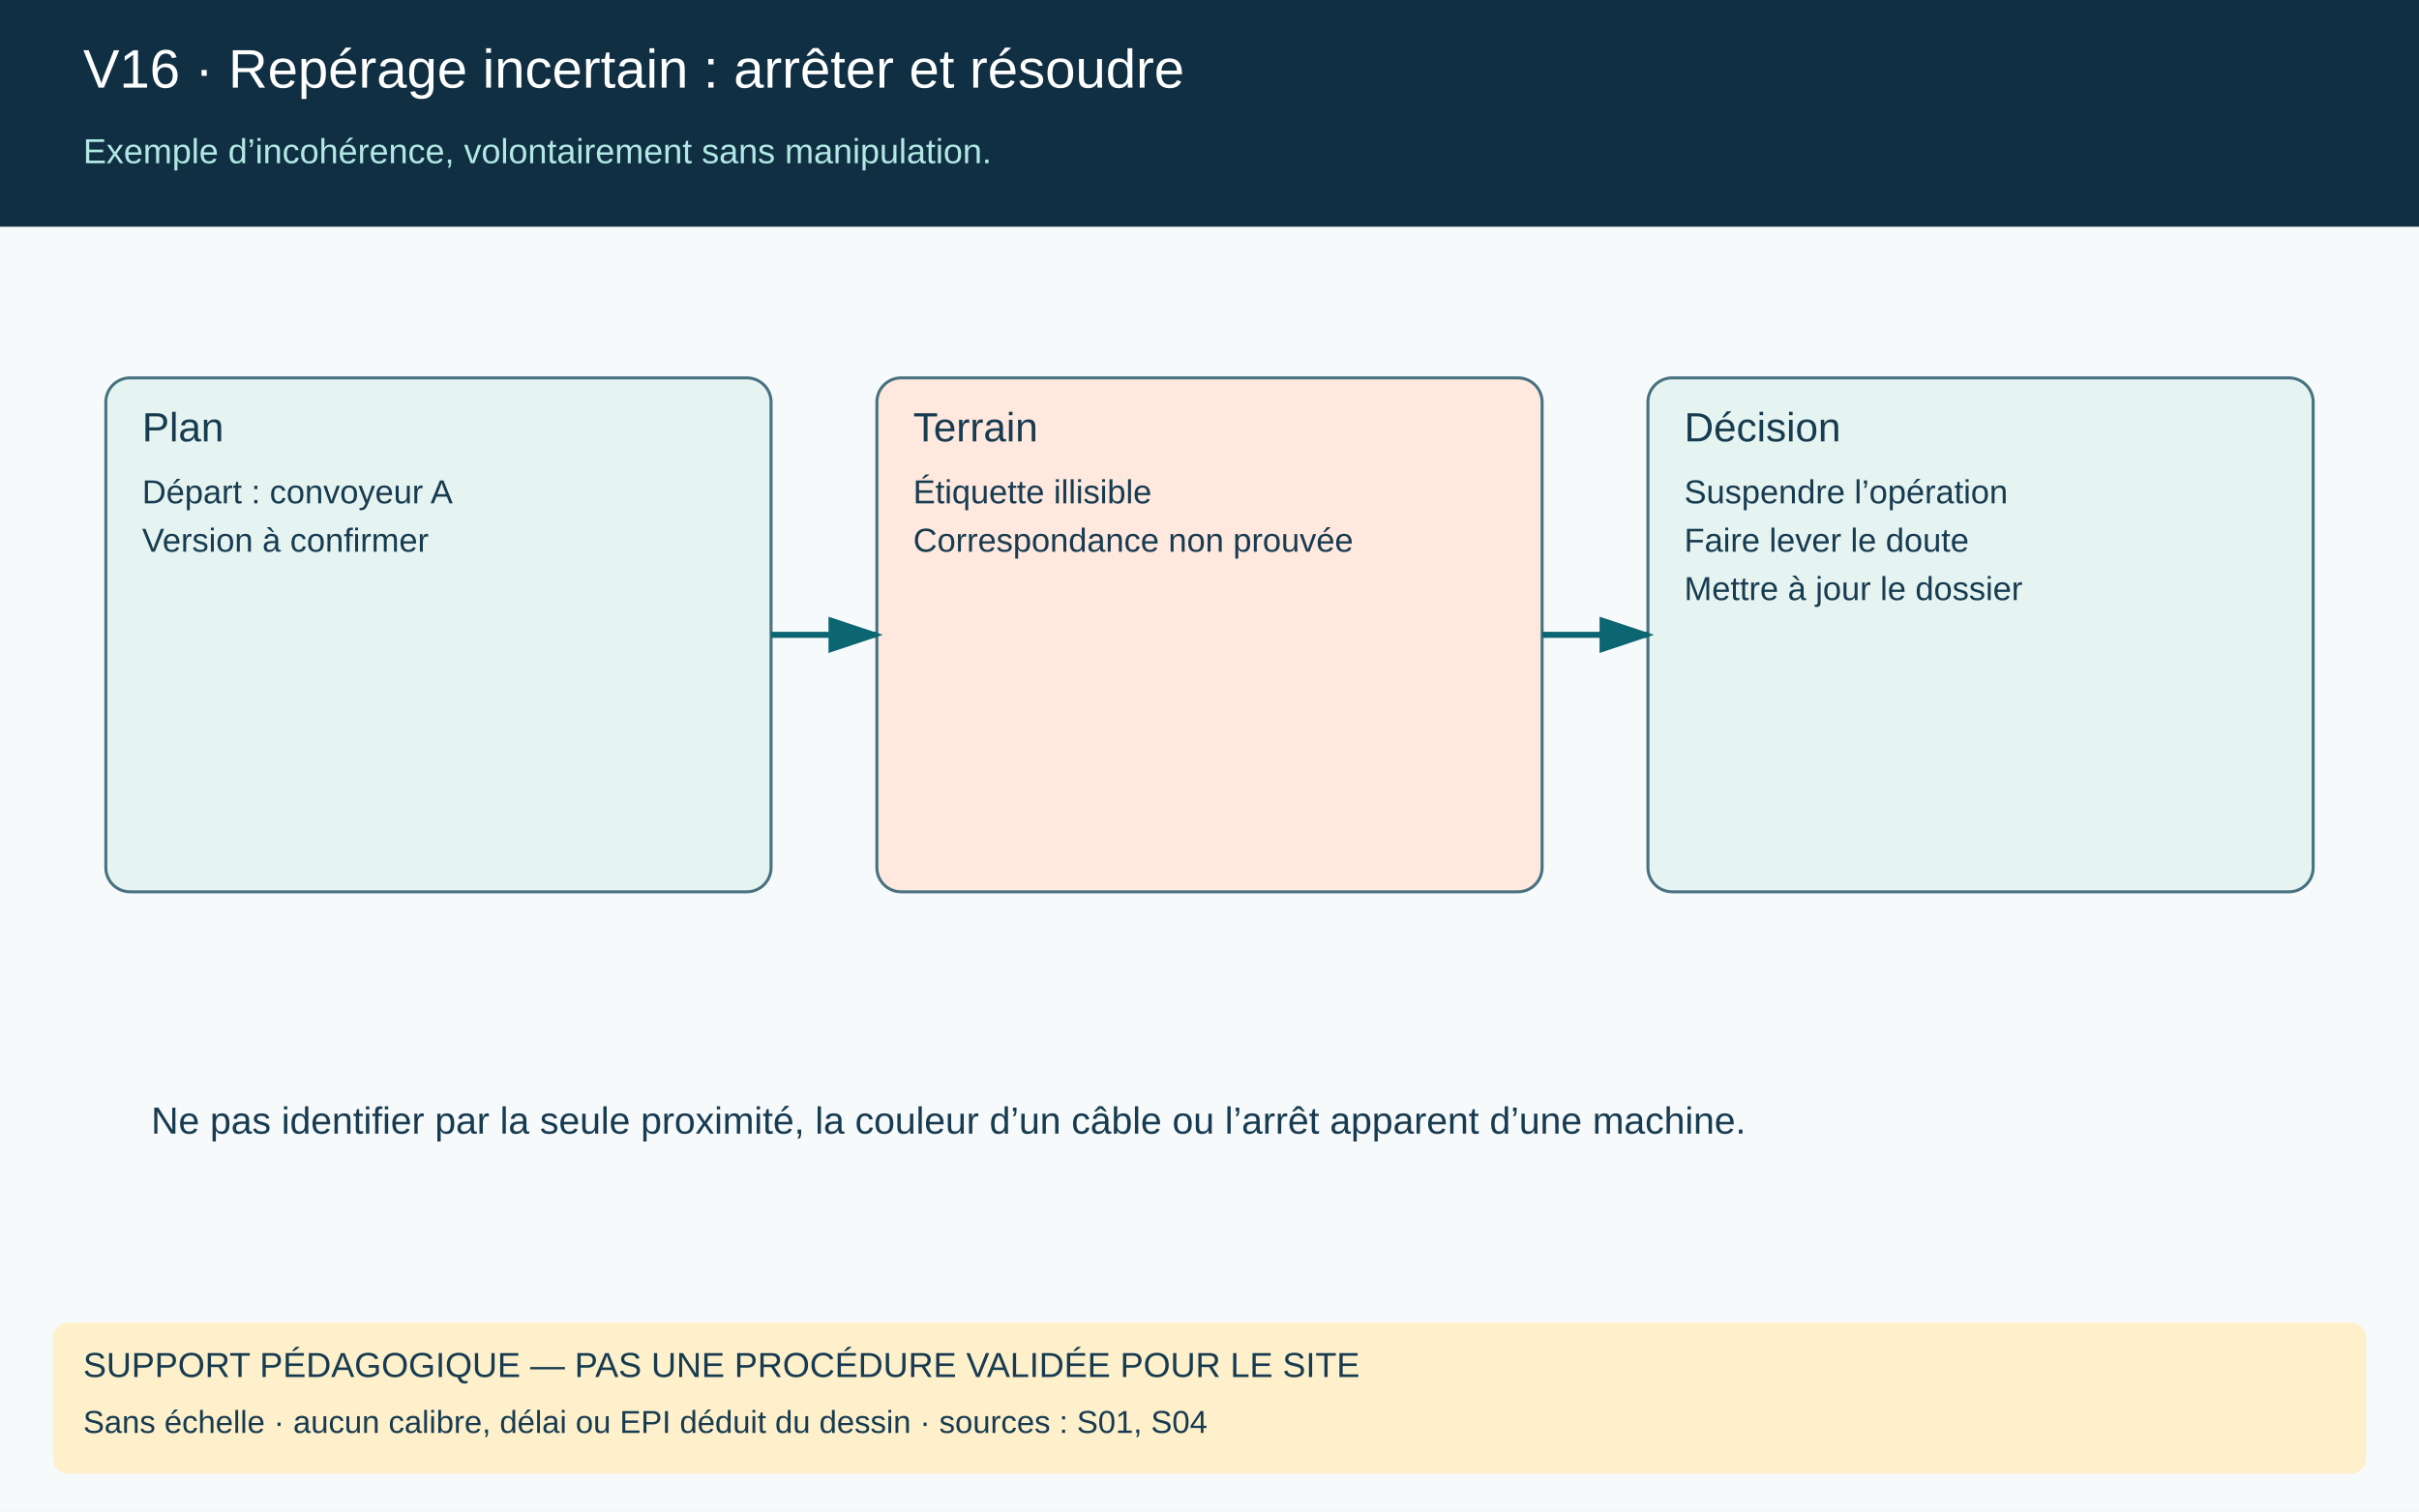
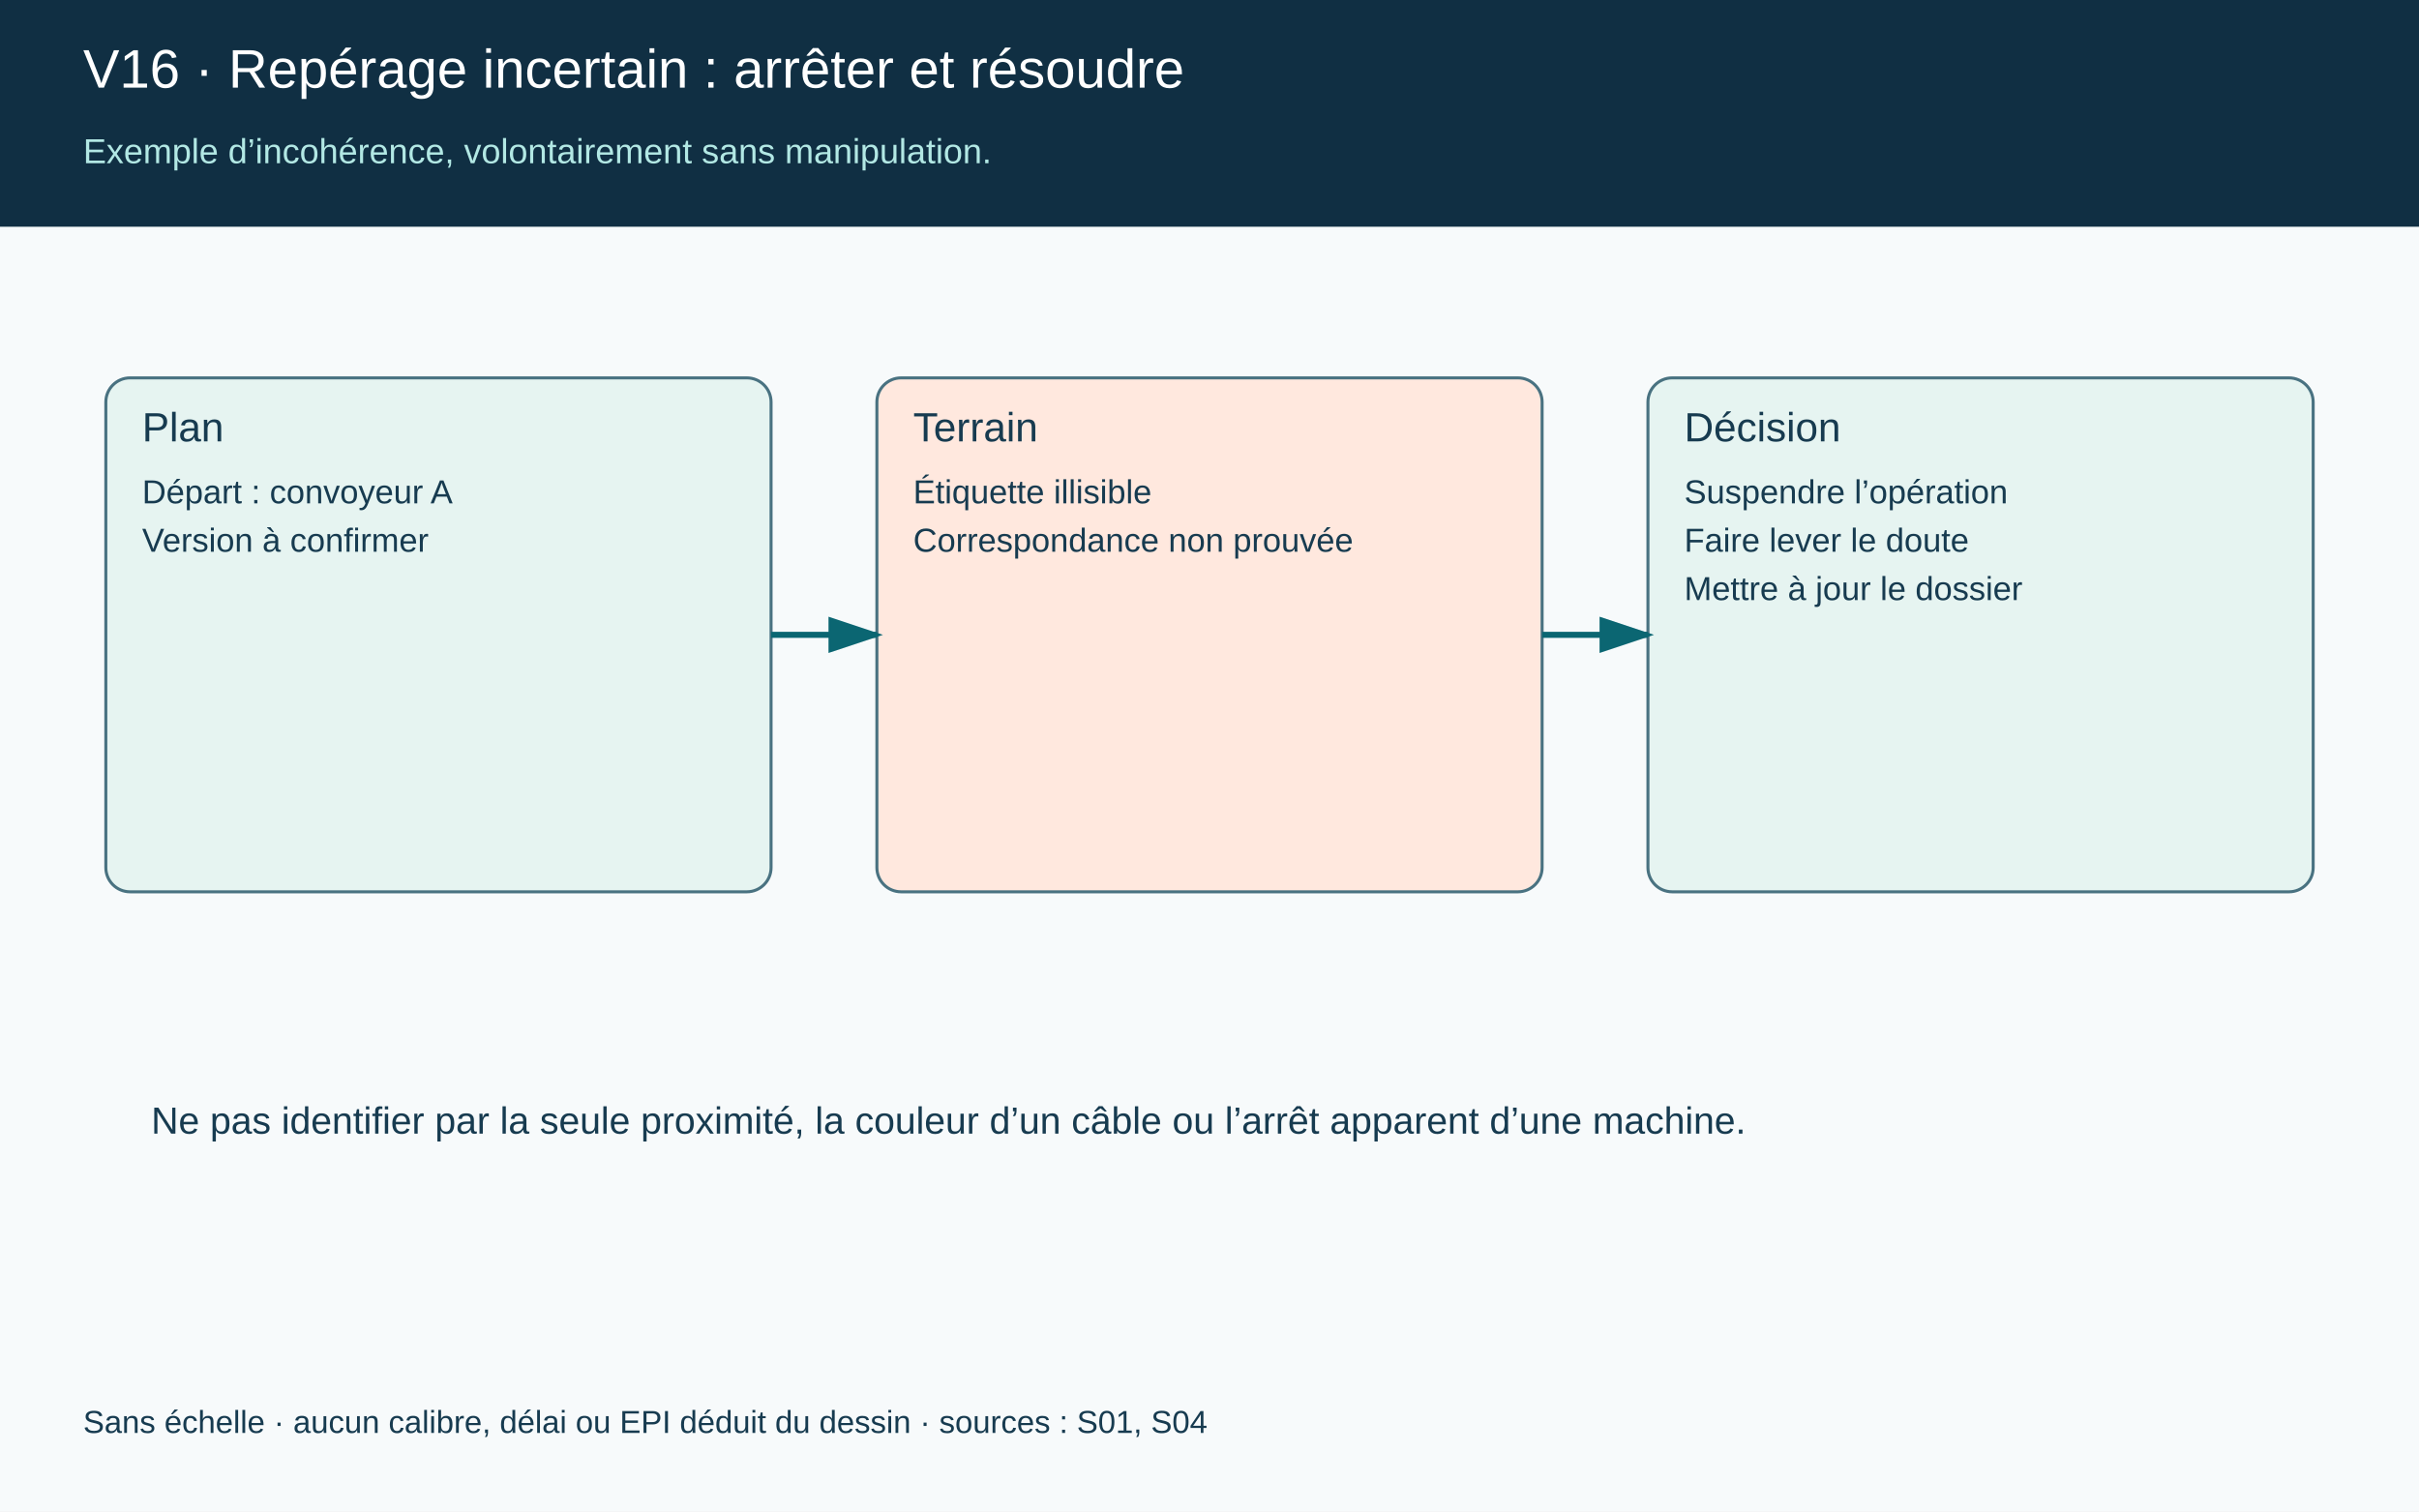
<svg xmlns="http://www.w3.org/2000/svg" width="1600" height="1000" viewBox="0 0 1600 1000" role="img" aria-labelledby="title desc">
  <defs>
    <marker id="a" markerWidth="10" markerHeight="10" refX="8" refY="3" orient="auto" markerUnits="strokeWidth">
      <path d="M0,0 L0,6 L9,3 z" fill="#0b6672" />
    </marker>
  </defs>
  <rect width="1600" height="1000" fill="#f7fafb" />
  <g font-family="Arial, sans-serif">
    <rect width="1600" height="150" fill="#102f43" />
    <text x="55" y="58" font-size="36" fill="#ffffff">V16 · Repérage incertain : arrêter et résoudre</text>
    <text x="55" y="108" font-size="23" fill="#b2e8e4">Exemple d’incohérence, volontairement sans manipulation.</text>
    <rect x="70" y="250" width="440" height="340" rx="16" fill="#e6f4f1" stroke="#497281" stroke-width="2" />
    <text x="94" y="292" font-size="27" fill="#173b50">Plan</text>
    <text x="94" y="333" font-size="22" fill="#173b50">Départ : convoyeur A</text>
    <text x="94" y="365" font-size="22" fill="#173b50">Version à confirmer</text>
    <rect x="580" y="250" width="440" height="340" rx="16" fill="#ffe8de" stroke="#497281" stroke-width="2" />
    <text x="604" y="292" font-size="27" fill="#173b50">Terrain</text>
    <text x="604" y="333" font-size="22" fill="#173b50">Étiquette illisible</text>
    <text x="604" y="365" font-size="22" fill="#173b50">Correspondance non prouvée</text>
    <rect x="1090" y="250" width="440" height="340" rx="16" fill="#e6f4f1" stroke="#497281" stroke-width="2" />
    <text x="1114" y="292" font-size="27" fill="#173b50">Décision</text>
    <text x="1114" y="333" font-size="22" fill="#173b50">Suspendre l’opération</text>
    <text x="1114" y="365" font-size="22" fill="#173b50">Faire lever le doute</text>
    <text x="1114" y="397" font-size="22" fill="#173b50">Mettre à jour le dossier</text>
    <path d="M510,420 L580,420" fill="none" stroke="#0b6672" stroke-width="4" marker-end="url(#a)" />
    <path d="M1020,420 L1090,420" fill="none" stroke="#0b6672" stroke-width="4" marker-end="url(#a)" />
    <text x="100" y="750" font-size="25" fill="#173b50">Ne pas identifier par la seule proximité, la couleur d’un câble ou l’arrêt apparent d’une machine.</text>
-     <rect x="35" y="875" width="1530" height="100" rx="10" fill="#fff0cc" />
-     <text x="55" y="911" font-size="23" fill="#173b50">SUPPORT PÉDAGOGIQUE — PAS UNE PROCÉDURE VALIDÉE POUR LE SITE</text>
    <text x="55" y="948" font-size="21" fill="#173b50">Sans échelle · aucun calibre, délai ou EPI déduit du dessin · sources : S01, S04</text>
  </g>
</svg>
